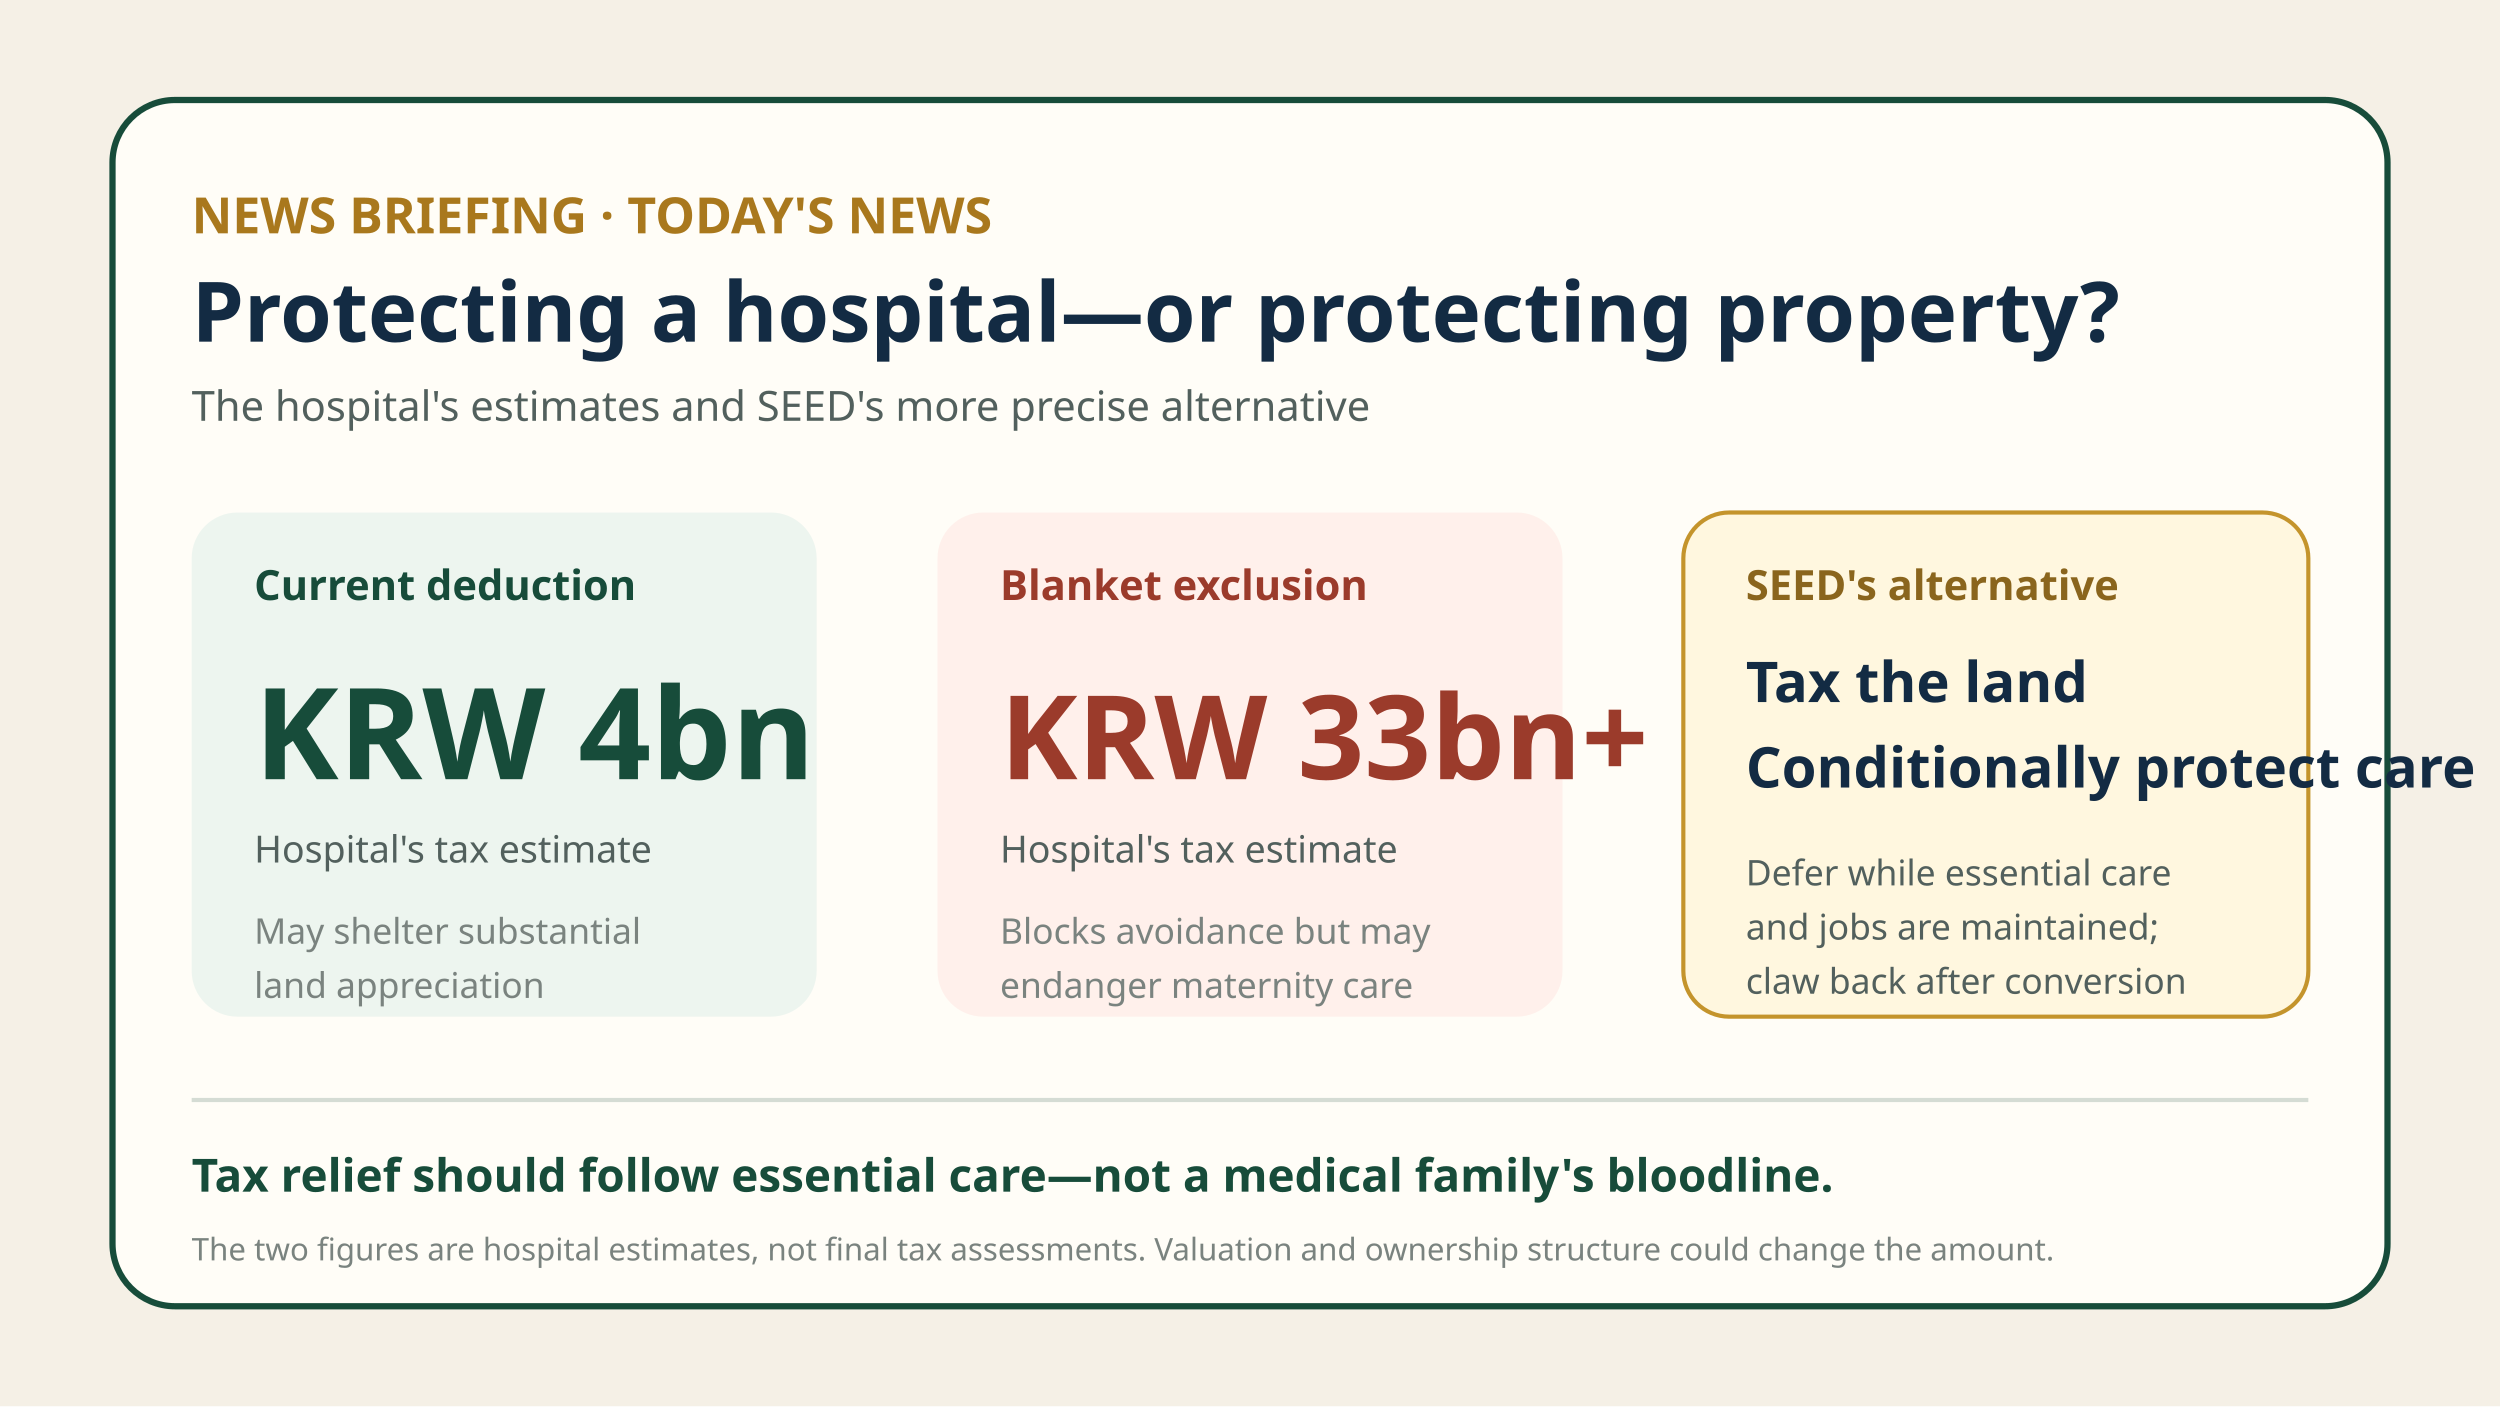
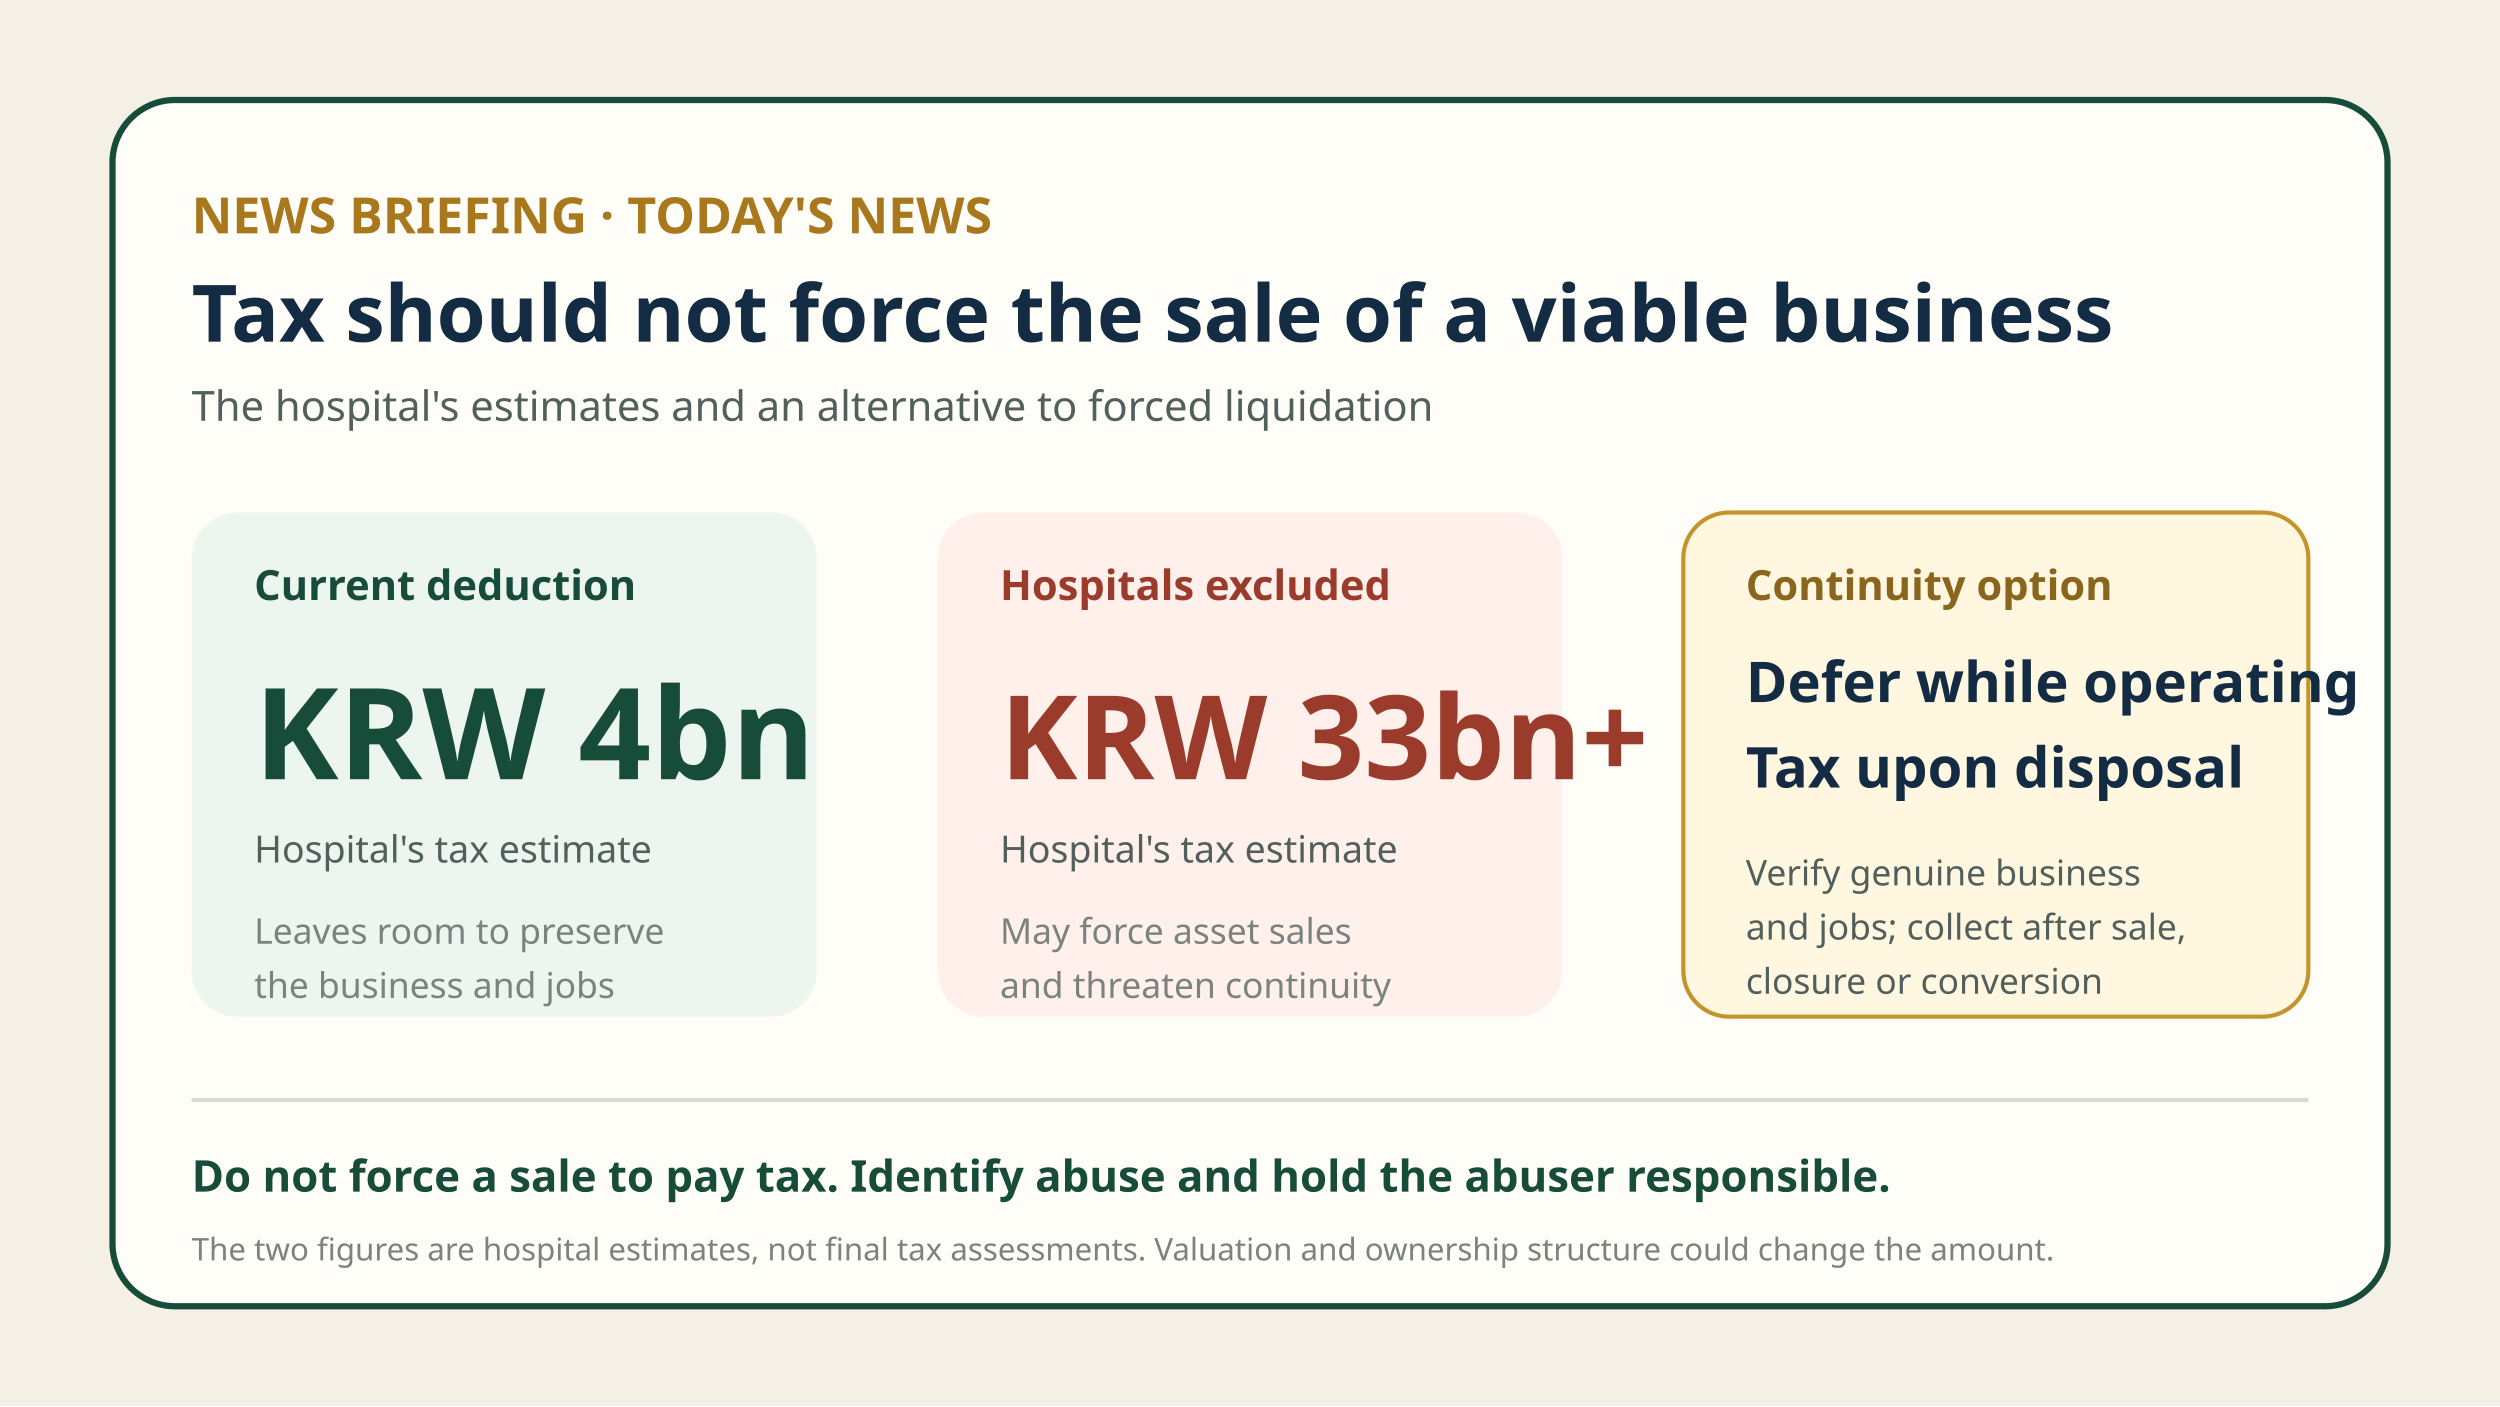
<svg xmlns="http://www.w3.org/2000/svg" width="1200" height="675" viewBox="0 0 1200 675" role="img" aria-labelledby="title desc">
  <rect width="1200" height="675" fill="#f5f0e6" />
  <rect x="54" y="48" width="1092" height="579" rx="30" fill="#fffdf7" stroke="#174c3a" stroke-width="3" />
  <text x="92" y="112" font-family="sans-serif" font-size="24" font-weight="700" fill="#a9781d">NEWS BRIEFING · TODAY'S NEWS</text>
-   <text x="92" y="164" font-family="sans-serif" font-size="40" font-weight="800" fill="#132b43">Protecting a hospital—or protecting property?</text>
-   <text x="92" y="202" font-family="sans-serif" font-size="20" fill="#52605d">The hospital's estimates and SEED's more precise alternative</text>
+   <text x="92" y="164" font-family="sans-serif" font-size="38" font-weight="800" fill="#132b43">Tax should not force the sale of a viable business</text>
+   <text x="92" y="202" font-family="sans-serif" font-size="20" fill="#52605d">The hospital's estimates and an alternative to forced liquidation</text>
  <rect x="92" y="246" width="300" height="242" rx="22" fill="#edf5ef" />
  <text x="122" y="288" font-family="sans-serif" font-size="20" font-weight="700" fill="#174c3a">Current deduction</text>
  <text x="122" y="374" font-family="sans-serif" font-size="61" font-weight="800" fill="#174c3a">KRW 4bn</text>
  <text x="122" y="414" font-family="sans-serif" font-size="18" fill="#52605d">Hospital's tax estimate</text>
-   <text x="122" y="453" font-family="sans-serif" font-size="17" fill="#7a837f">May shelter substantial</text>
-   <text x="122" y="479" font-family="sans-serif" font-size="17" fill="#7a837f">land appreciation</text>
+   <text x="122" y="453" font-family="sans-serif" font-size="17" fill="#7a837f">Leaves room to preserve</text>
+   <text x="122" y="479" font-family="sans-serif" font-size="17" fill="#7a837f">the business and jobs</text>
  <rect x="450" y="246" width="300" height="242" rx="22" fill="#fff0eb" />
-   <text x="480" y="288" font-family="sans-serif" font-size="20" font-weight="700" fill="#9b3b2b">Blanket exclusion</text>
+   <text x="480" y="288" font-family="sans-serif" font-size="20" font-weight="700" fill="#9b3b2b">Hospitals excluded</text>
  <text x="480" y="374" font-family="sans-serif" font-size="56" font-weight="800" fill="#9b3b2b">KRW 33bn+</text>
  <text x="480" y="414" font-family="sans-serif" font-size="18" fill="#52605d">Hospital's tax estimate</text>
-   <text x="480" y="453" font-family="sans-serif" font-size="17" fill="#7a837f">Blocks avoidance but may</text>
-   <text x="480" y="479" font-family="sans-serif" font-size="17" fill="#7a837f">endanger maternity care</text>
+   <text x="480" y="453" font-family="sans-serif" font-size="17" fill="#7a837f">May force asset sales</text>
+   <text x="480" y="479" font-family="sans-serif" font-size="17" fill="#7a837f">and threaten continuity</text>
  <rect x="808" y="246" width="300" height="242" rx="22" fill="#fff7df" stroke="#c4942c" stroke-width="2" />
-   <text x="838" y="288" font-family="sans-serif" font-size="20" font-weight="700" fill="#8a651d">SEED's alternative</text>
-   <text x="838" y="337" font-family="sans-serif" font-size="27" font-weight="800" fill="#132b43">Tax the land</text>
-   <text x="838" y="378" font-family="sans-serif" font-size="27" font-weight="800" fill="#132b43">Conditionally protect care</text>
-   <text x="838" y="425" font-family="sans-serif" font-size="17" fill="#52605d">Defer while essential care</text>
-   <text x="838" y="451" font-family="sans-serif" font-size="17" fill="#52605d">and jobs are maintained;</text>
-   <text x="838" y="477" font-family="sans-serif" font-size="17" fill="#52605d">claw back after conversion</text>
+   <text x="838" y="288" font-family="sans-serif" font-size="20" font-weight="700" fill="#8a651d">Continuity option</text>
+   <text x="838" y="337" font-family="sans-serif" font-size="27" font-weight="800" fill="#132b43">Defer while operating</text>
+   <text x="838" y="378" font-family="sans-serif" font-size="27" font-weight="800" fill="#132b43">Tax upon disposal</text>
+   <text x="838" y="425" font-family="sans-serif" font-size="17" fill="#52605d">Verify genuine business</text>
+   <text x="838" y="451" font-family="sans-serif" font-size="17" fill="#52605d">and jobs; collect after sale,</text>
+   <text x="838" y="477" font-family="sans-serif" font-size="17" fill="#52605d">closure or conversion</text>
  <line x1="92" y1="528" x2="1108" y2="528" stroke="#174c3a" stroke-opacity=".18" stroke-width="2" />
-   <text x="92" y="572" font-family="sans-serif" font-size="22" font-weight="700" fill="#174c3a">Tax relief should follow essential care—not a medical family's bloodline.</text>
+   <text x="92" y="572" font-family="sans-serif" font-size="21" font-weight="700" fill="#174c3a">Do not force a sale to pay tax. Identify abuse and hold the abuser responsible.</text>
  <text x="92" y="605" font-family="sans-serif" font-size="15" fill="#7a837f">The two figures are hospital estimates, not final tax assessments. Valuation and ownership structure could change the amount.</text>
</svg>
